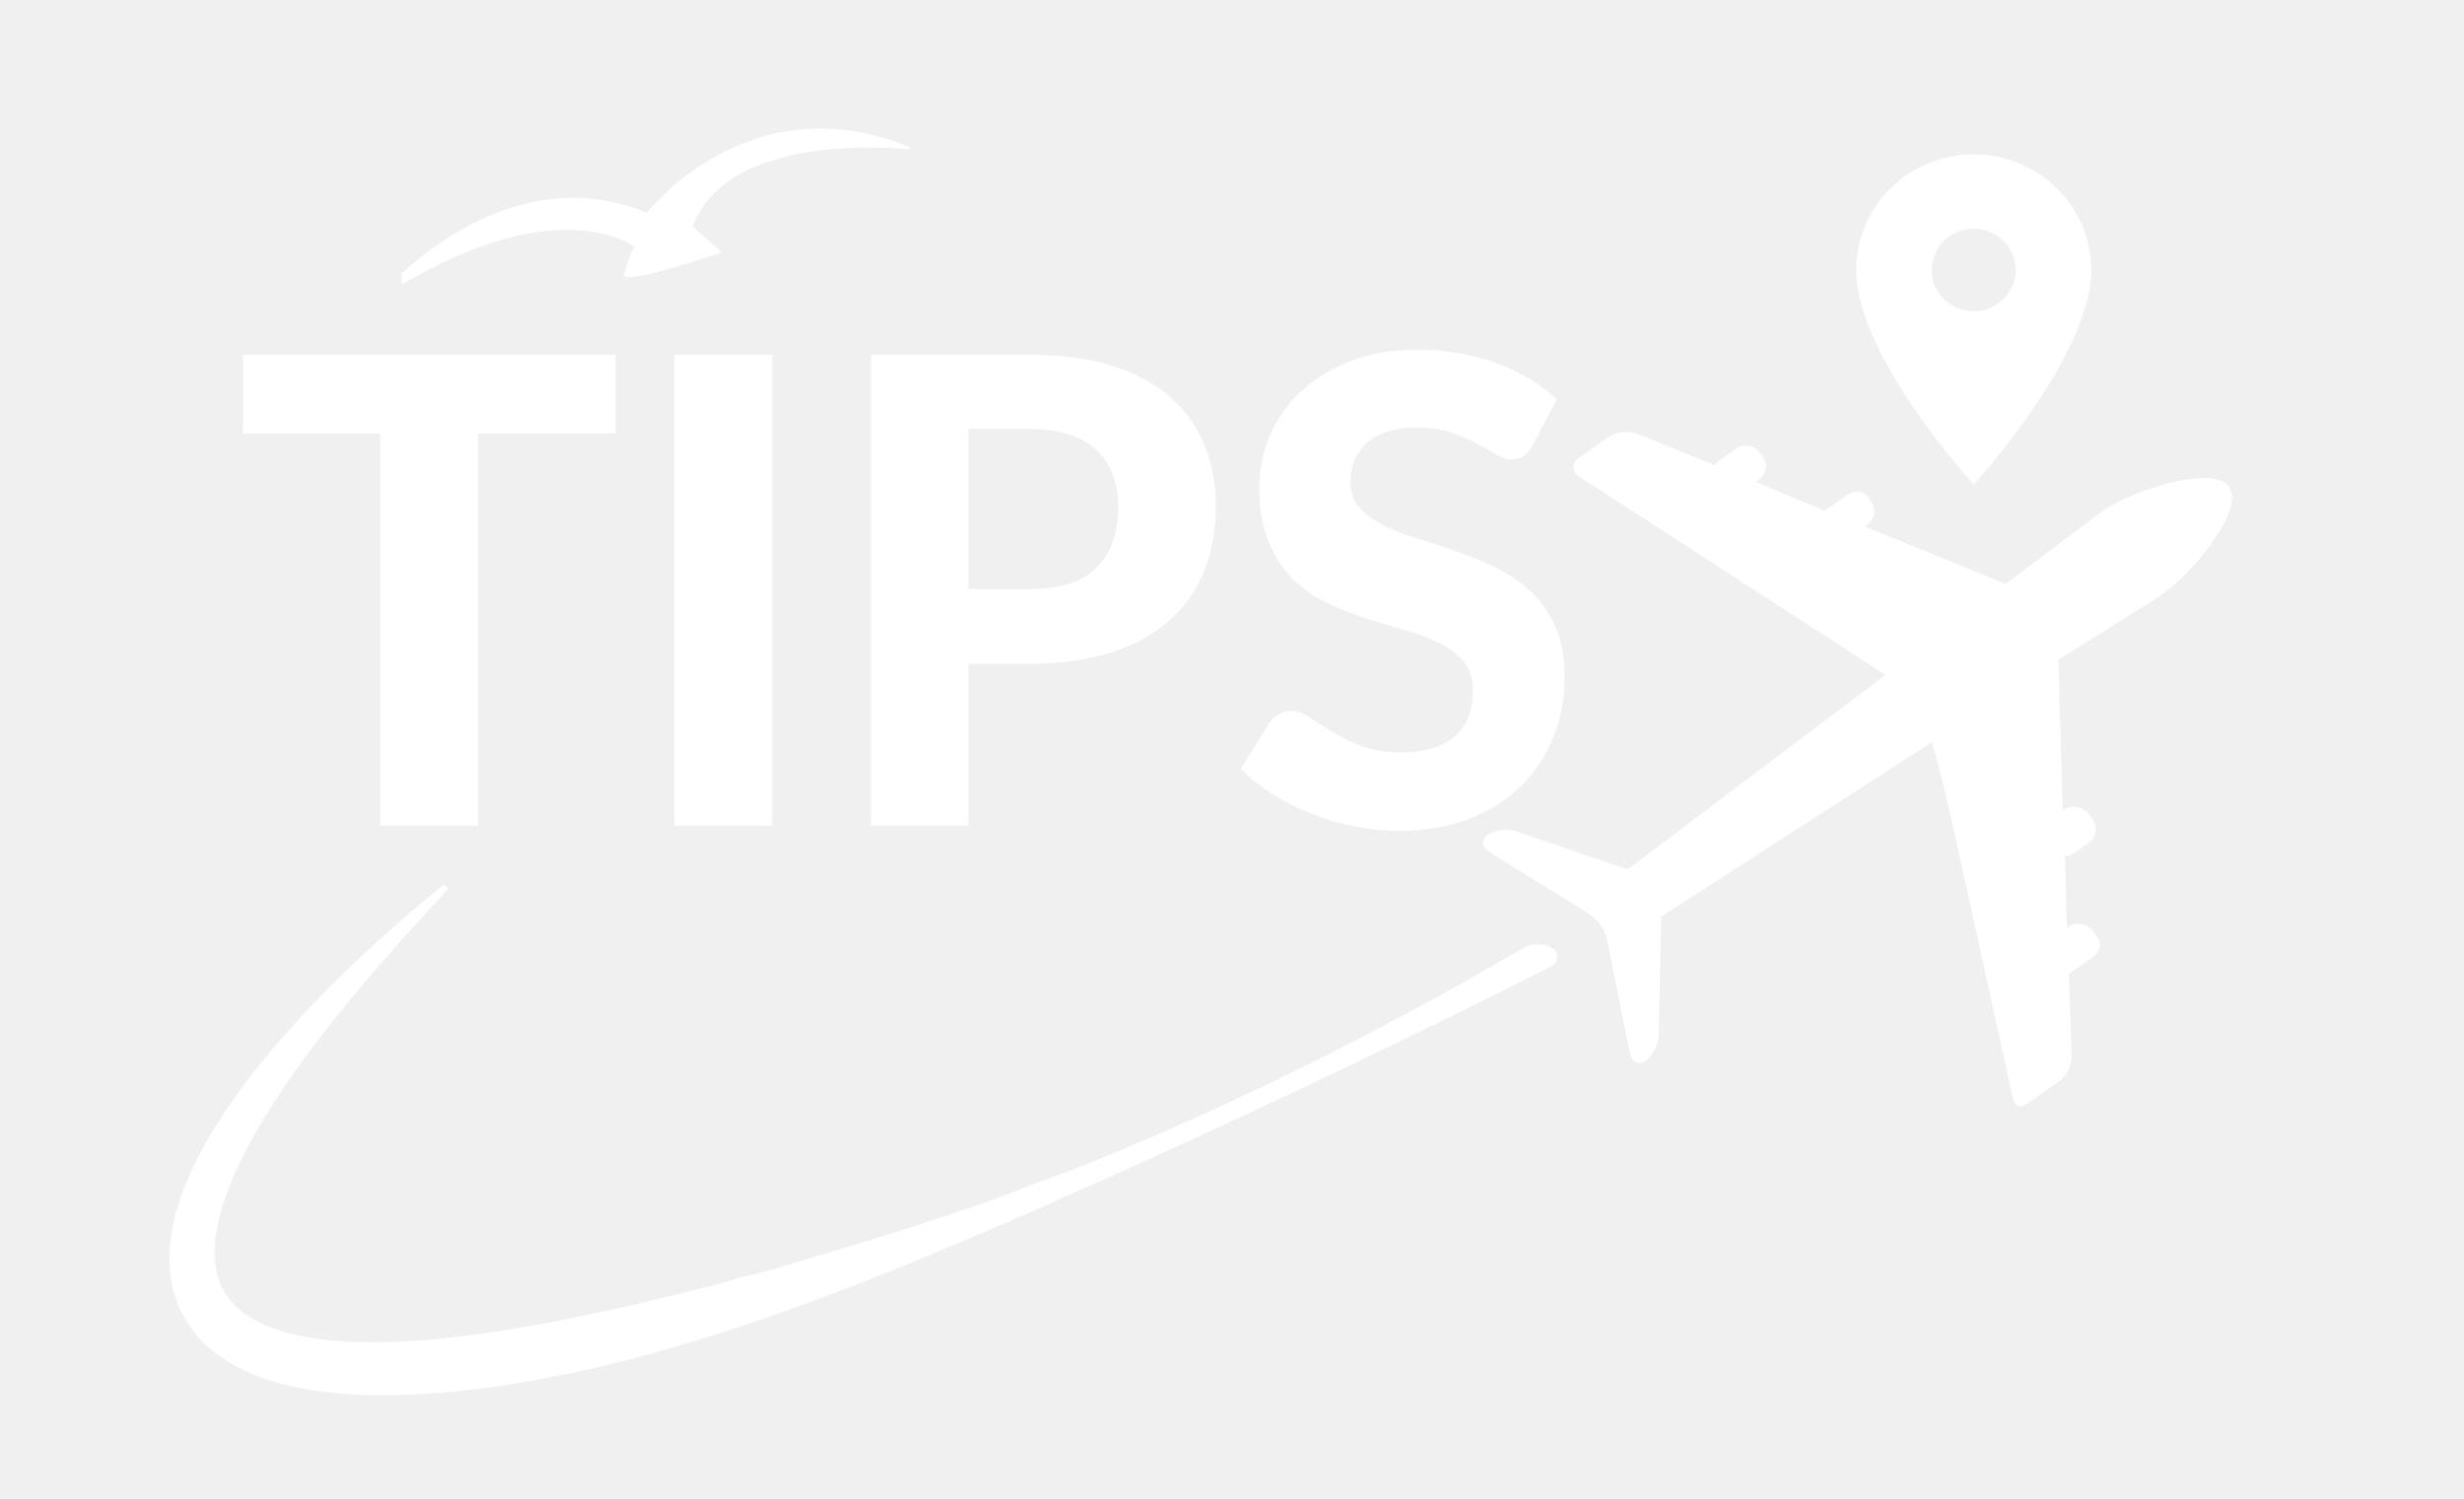
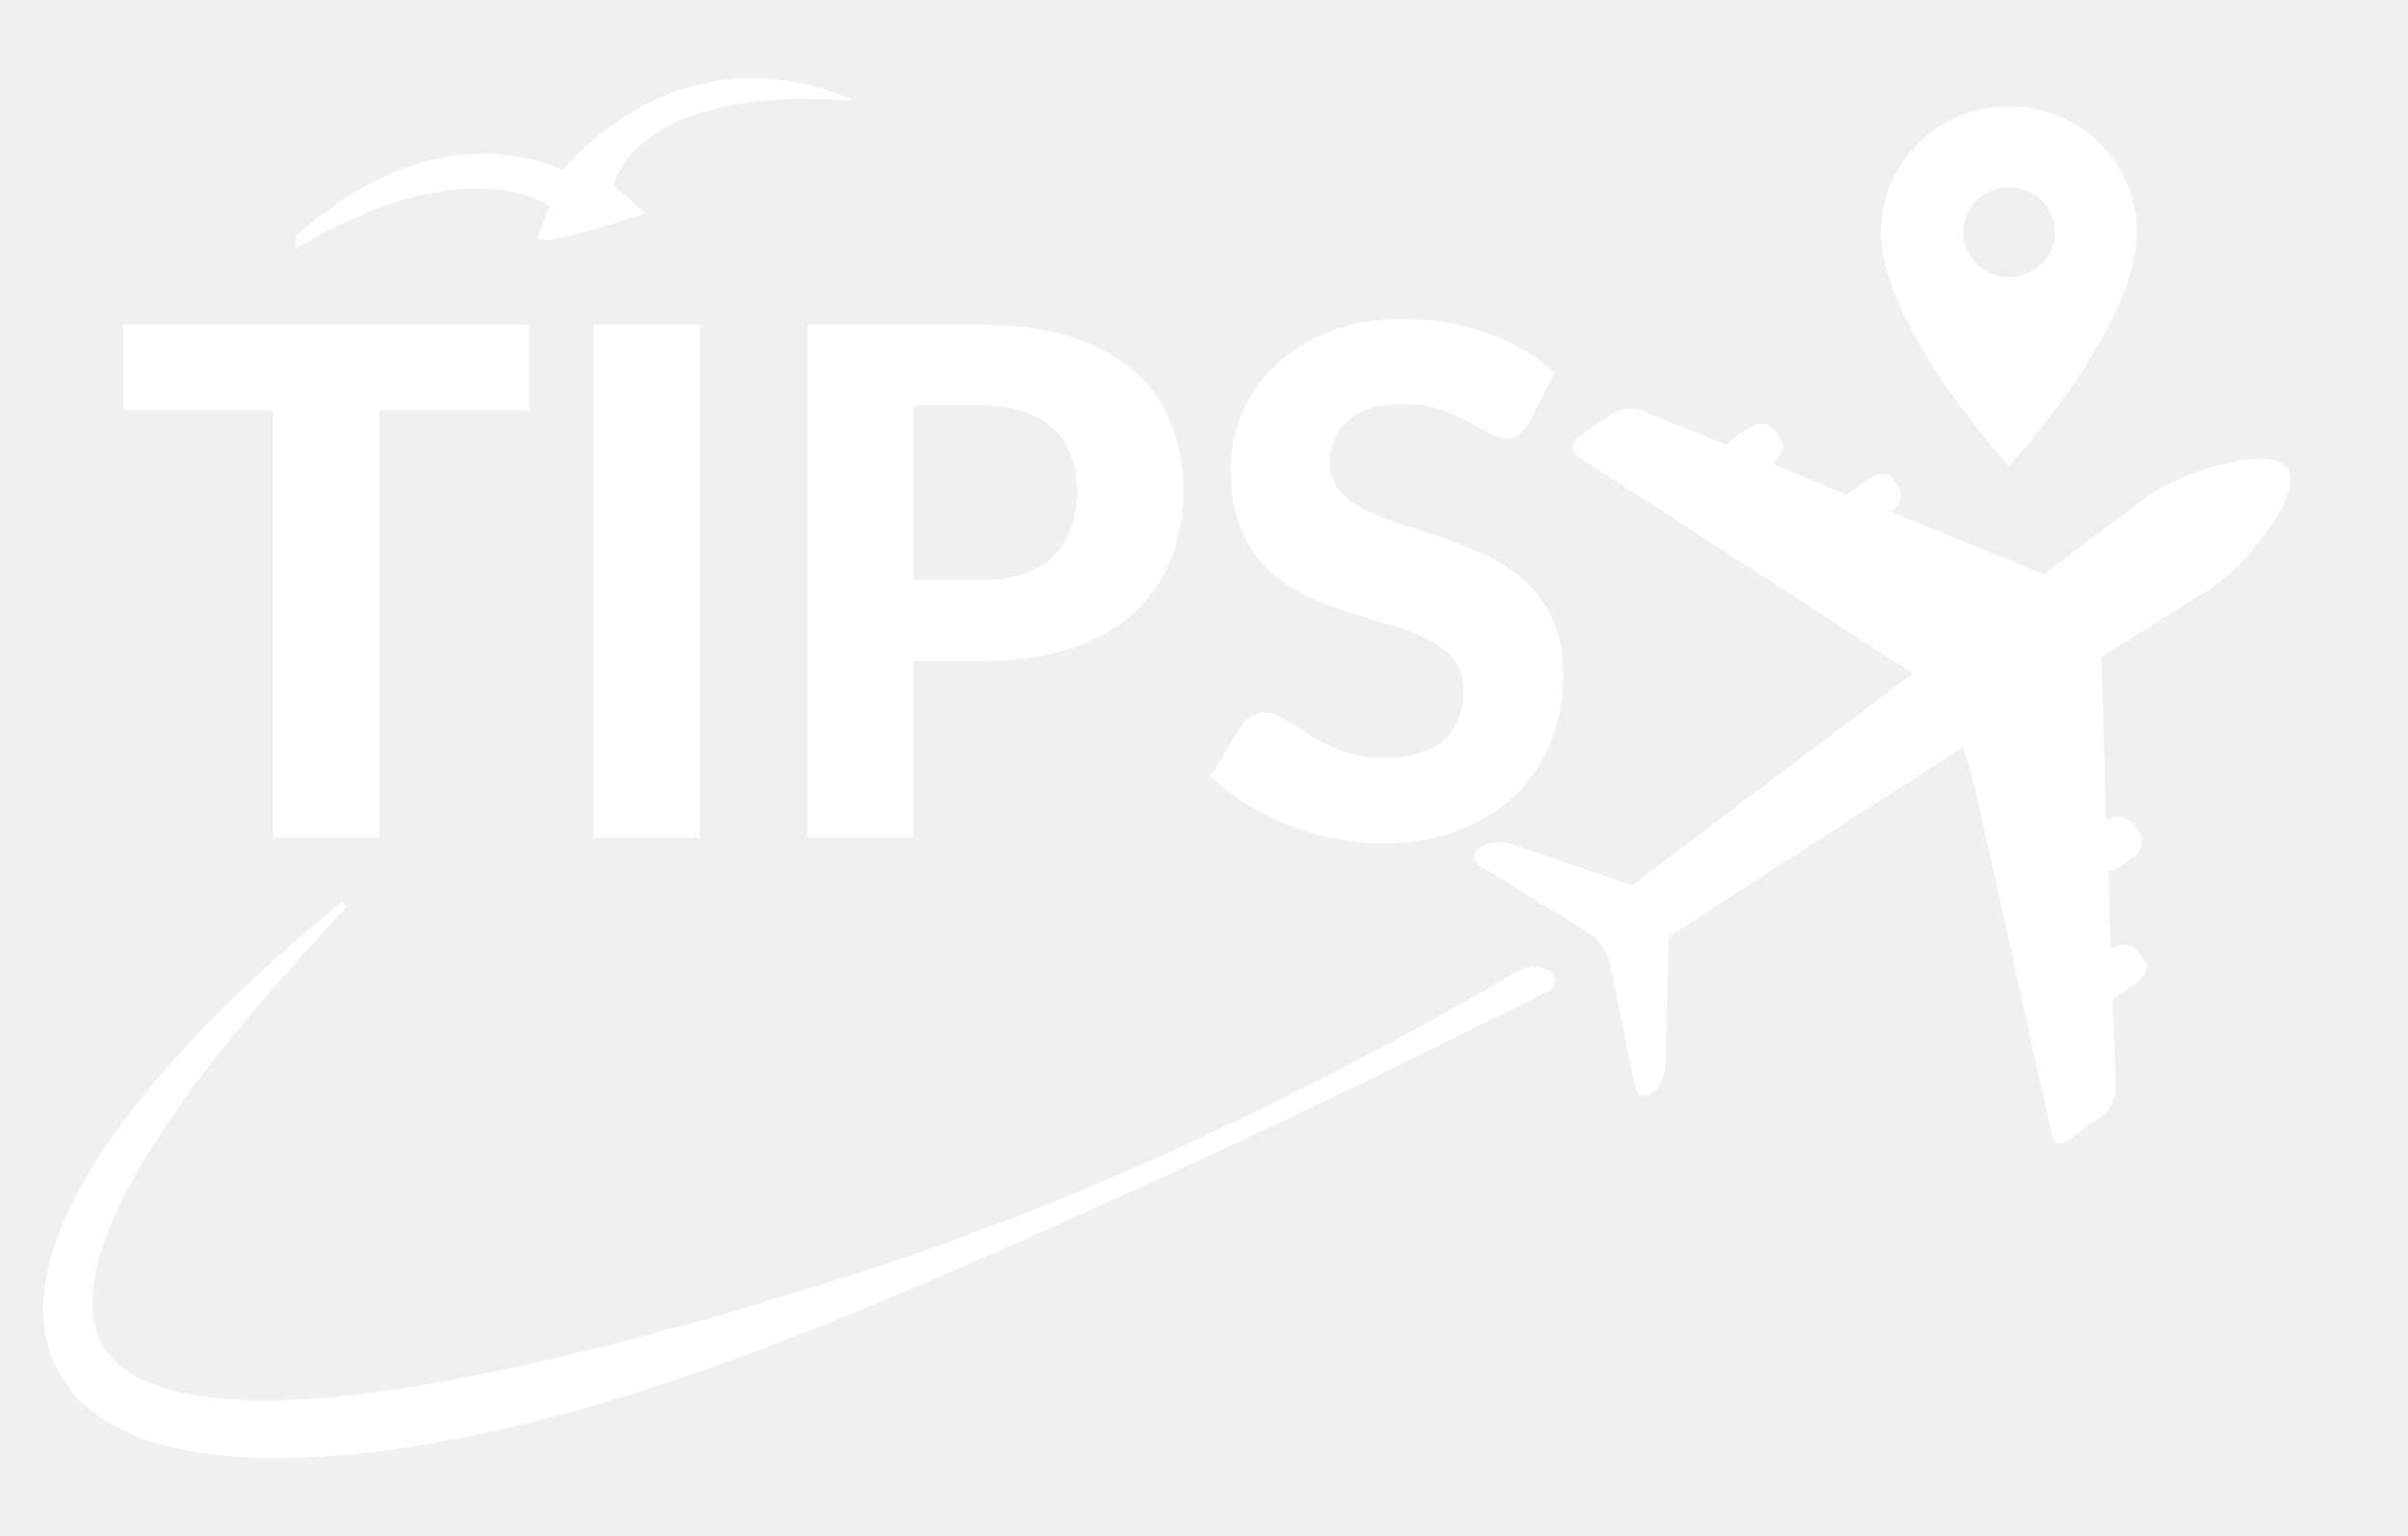
- <svg xmlns="http://www.w3.org/2000/svg" width="388" zoomAndPan="magnify" viewBox="0 0 291 177" height="236" preserveAspectRatio="xMidYMid" version="1.0" id="svg2899">
+ <svg xmlns="http://www.w3.org/2000/svg" width="348" zoomAndPan="magnify" viewBox="0 0 261 166.5" height="222" preserveAspectRatio="xMidYMid" version="1.0" id="svg2899">
  <defs id="defs2837">
    <g id="g2820" />
    <clipPath id="7e9e083d32">
      <path d="m 212.598,237.855 h 164.105 v 60.414 H 212.598 Z m 0,0" clip-rule="nonzero" id="path2822" />
    </clipPath>
    <clipPath id="f8e90bbd82">
      <path d="m 367,184.316 h 89.348 V 265 H 367 Z m 0,0" clip-rule="nonzero" id="path2825" />
    </clipPath>
    <clipPath id="07476e598d">
      <path d="m 411.805,151.707 h 27.75 v 39 h -27.75 z m 0,0" clip-rule="nonzero" id="path2828" />
    </clipPath>
    <clipPath id="4176608e35">
      <path d="M 240.016,121.715 H 251 V 151 h -10.984 z m 0,0" clip-rule="nonzero" id="path2831" />
    </clipPath>
    <clipPath id="0530018689">
      <path d="m 240.016,148 h 60 v 22 h -60 z m 0,0" clip-rule="nonzero" id="path2834" />
    </clipPath>
  </defs>
-   <path fill="#da2b63" d="m 185.489,119.346 -0.008,-0.027 v 0.004 z m 0,0" fill-opacity="1" fill-rule="nonzero" id="path2839" />
-   <path fill="#da2b63" d="m 119.962,134.607 h 0.004 c -0.008,-0.016 -0.019,-0.039 -0.027,-0.059 h -0.004 c 0.008,0.023 0.019,0.043 0.027,0.059" fill-opacity="1" fill-rule="nonzero" id="path2841" />
-   <path fill="#da2b63" d="m 84.197,145.881 c 0,0.004 0.004,0.008 0.004,0.012 l -0.004,-0.012" fill-opacity="1" fill-rule="nonzero" id="path2843" />
-   <g clip-path="url(#7e9e083d32)" id="g2847" transform="translate(-192.5847,-133.4746)" style="fill:#ffffff;fill-opacity:1">
+   <path fill="#da2b63" d="m 170.152,112.636 -0.008,-0.027 v 0.004 z m 0,0" fill-opacity="1" fill-rule="nonzero" id="path2839" style="fill:#ffffff;fill-opacity:1" />
+   <path fill="#da2b63" d="m 104.625,127.897 h 0.004 c -0.008,-0.016 -0.019,-0.039 -0.027,-0.059 h -0.004 c 0.008,0.023 0.019,0.043 0.027,0.059" fill-opacity="1" fill-rule="nonzero" id="path2841" style="fill:#ffffff;fill-opacity:1" />
+   <path fill="#da2b63" d="m 68.859,139.171 c 0,0.004 0.004,0.008 0.004,0.012 l -0.004,-0.012" fill-opacity="1" fill-rule="nonzero" id="path2843" style="fill:#ffffff;fill-opacity:1" />
+   <g clip-path="url(#7e9e083d32)" id="g2847" transform="translate(-207.9223,-140.1847)" style="fill:#ffffff;fill-opacity:1">
    <path fill="#da2b63" d="m 213.633,287.598 c 0.59,1.438 1.445,2.777 2.477,3.918 1.039,1.141 2.238,2.074 3.484,2.836 2.504,1.508 5.16,2.367 7.773,2.934 2.621,0.555 5.227,0.816 7.809,0.93 2.578,0.109 5.133,0.039 7.668,-0.117 5.066,-0.316 10.043,-1.031 14.953,-1.996 2.449,-0.484 4.887,-1.016 7.301,-1.617 2.418,-0.59 4.82,-1.242 7.203,-1.938 3.727,-1.074 7.41,-2.262 11.059,-3.531 2.363,-0.82 4.715,-1.676 7.055,-2.559 3.297,-1.242 6.574,-2.543 9.832,-3.867 5.449,-2.234 10.852,-4.555 16.227,-6.93 2.18,-0.961 4.355,-1.934 6.531,-2.906 1.445,-0.648 2.887,-1.297 4.328,-1.949 8.957,-4.055 17.863,-8.211 26.723,-12.477 5.91,-2.859 11.863,-5.758 17.742,-8.703 1.074,-0.535 2.836,-1.43 4.012,-2.027 0.781,-0.398 0.93,-1.484 0.254,-2.043 -0.043,-0.031 -0.078,-0.059 -0.121,-0.082 -1.043,-0.637 -2.352,-0.656 -3.41,-0.047 -0.621,0.355 -1.285,0.738 -1.758,1.012 -5.852,3.391 -11.777,6.652 -17.789,9.754 -8.699,4.5 -17.555,8.699 -26.574,12.508 -0.629,0.273 -1.262,0.531 -1.895,0.793 -0.324,0.137 -0.645,0.27 -0.965,0.402 -0.145,0.055 -0.293,0.113 -0.434,0.172 -0.219,0.09 -0.438,0.184 -0.656,0.27 -0.215,0.09 -0.426,0.176 -0.641,0.262 -0.16,0.07 -0.324,0.133 -0.488,0.195 -0.387,0.156 -0.773,0.312 -1.156,0.469 -0.008,-0.004 -0.012,0.004 -0.019,0.004 -0.555,0.219 -1.109,0.438 -1.668,0.66 -0.555,0.215 -1.121,0.387 -1.684,0.602 -0.555,0.215 -1.113,0.426 -1.688,0.598 l -0.012,0.004 c -5.312,2.207 -10.77,3.949 -16.223,5.703 -3.84,1.238 -7.715,2.355 -11.562,3.523 l -0.012,0.004 c -2.41,0.73 -4.82,1.461 -7.281,2.008 -0.004,0.004 -0.004,0.004 -0.008,0.004 l -0.027,0.008 c -3.039,0.926 -6.141,1.641 -9.223,2.387 -1.18,0.281 -2.355,0.578 -3.535,0.844 -1.18,0.27 -2.355,0.543 -3.539,0.793 -2.363,0.504 -4.723,0.996 -7.09,1.426 -4.734,0.859 -9.477,1.574 -14.199,1.941 -2.359,0.18 -4.711,0.254 -7.035,0.215 -2.324,-0.043 -4.617,-0.227 -6.805,-0.641 -2.184,-0.41 -4.277,-1.039 -6.012,-2.02 -1.738,-0.98 -3.059,-2.273 -3.812,-3.914 -0.77,-1.633 -0.949,-3.645 -0.699,-5.754 0.25,-2.113 0.922,-4.289 1.777,-6.426 0.863,-2.141 1.941,-4.238 3.129,-6.297 1.18,-2.062 2.492,-4.07 3.859,-6.055 2.75,-3.961 5.785,-7.766 8.934,-11.488 3.156,-3.719 6.445,-7.352 9.797,-10.941 l -0.488,-0.523 c -3.84,3.082 -7.562,6.324 -11.129,9.75 -3.57,3.426 -6.988,7.035 -10.16,10.902 -3.148,3.883 -6.094,8.012 -8.348,12.703 -1.113,2.352 -2.047,4.863 -2.527,7.609 -0.238,1.371 -0.355,2.805 -0.25,4.285 0.094,1.469 0.414,2.984 0.996,4.422" fill-opacity="1" fill-rule="nonzero" id="path2845" style="fill:#ffffff;fill-opacity:1" />
  </g>
  <path fill="#da2b63" d="m 442.255,144.177 c 0,0.008 0.004,0.016 0,0.019 0.008,0.008 0.008,0.016 0.012,0.023 l 0.066,-0.047 c -0.027,0 -0.055,0 -0.078,0.004" fill-opacity="1" fill-rule="nonzero" id="path2849" />
-   <g clip-path="url(#f8e90bbd82)" id="g2853" transform="translate(-192.5847,-133.4746)" style="fill:#ffffff;fill-opacity:1">
+   <g clip-path="url(#f8e90bbd82)" id="g2853" transform="translate(-207.9223,-140.1847)" style="fill:#ffffff;fill-opacity:1">
    <path fill="#da2b63" d="m 368.461,234.102 5.836,3.613 1.578,0.977 c 0,0 3.84,2.383 3.871,2.398 0.887,0.551 1.688,1.25 2.184,2.18 0.434,0.816 0.562,1.738 0.742,2.633 0.277,1.387 0.555,2.773 0.836,4.16 v 0.012 l 1.57,7.816 c 0.215,1.051 1.039,1.445 1.855,0.875 0.812,-0.57 1.508,-1.914 1.531,-2.984 l 0.195,-8.398 -0.004,-0.004 0.113,-5.637 8.16,-5.262 0.598,-0.383 0.008,-0.004 23.223,-14.969 0.207,0.988 v 0.004 l 0.008,0.012 0.086,-0.012 1.469,5.816 0.012,0.031 7.742,35.086 c 0.164,0.73 0.551,1.219 1.098,1.051 l 0.031,-0.008 c 0.203,-0.062 0.438,-0.164 0.668,-0.32 l 3.66,-2.566 c 0.852,-0.594 1.535,-1.914 1.5,-2.949 l -0.309,-9.82 c 0.262,-0.047 0.441,-0.254 0.672,-0.418 l 1.609,-1.121 0.434,-0.301 C 440.496,246 440.883,245 440.289,244.148 l -0.434,-0.621 c -0.188,-0.273 -0.461,-0.504 -0.766,-0.664 -0.648,-0.344 -1.465,-0.398 -2.043,0.004 l -0.371,0.258 -0.203,-8.559 c 0.262,-0.047 0.598,-0.027 0.824,-0.184 l 0.848,-0.594 1.141,-0.793 c 0.848,-0.594 1.066,-1.812 0.473,-2.664 l -0.43,-0.621 c -0.391,-0.555 -1.113,-0.941 -1.805,-0.977 -0.371,-0.019 -0.73,0.062 -1.023,0.266 l -0.309,0.215 -0.273,-9.656 -0.016,-0.434 -0.191,-6.773 -0.027,-0.953 11.734,-7.367 0.094,-0.059 c 2.688,-1.738 7,-6.461 8.297,-9.938 0.445,-1.191 0.539,-2.238 0.094,-2.965 -0.422,-0.68 -1.273,-1.02 -2.383,-1.113 -3.523,-0.301 -9.617,1.914 -12.363,3.695 -0.051,0.031 -4.168,3.117 -10.18,7.648 -0.195,0.148 -0.391,0.297 -0.59,0.449 -0.305,0.227 -0.613,0.461 -0.93,0.695 l -0.586,-0.238 -0.391,-0.156 -5.395,-2.203 -10.281,-4.188 0.309,-0.215 c 0.852,-0.594 1.109,-1.758 0.516,-2.609 l -0.434,-0.621 c -0.594,-0.852 -1.645,-0.824 -2.496,-0.234 l -1.98,1.387 c -0.23,0.16 -0.52,0.215 -0.652,0.441 l -8.137,-3.418 0.367,-0.254 c 0.852,-0.594 1.152,-1.723 0.555,-2.578 l -0.43,-0.617 c -0.594,-0.852 -1.871,-1.129 -2.723,-0.535 l -2.047,1.43 c -0.227,0.16 -0.406,0.371 -0.535,0.594 l -9.113,-3.703 c -0.961,-0.391 -2.496,-0.293 -3.348,0.301 l -3.66,2.555 c -0.852,0.594 -0.789,1.609 0.086,2.176 l 28.977,18.766 5.832,3.781 1.367,0.883 c -0.445,0.336 -0.891,0.672 -1.332,1.008 -12.176,9.18 -24.766,18.676 -29.117,21.961 l -5.078,-1.738 -5.746,-1.969 -2.371,-0.809 c -1.012,-0.348 -2.504,-0.164 -3.32,0.398 -0.816,0.574 -0.738,1.5 0.168,2.062" fill-opacity="1" fill-rule="nonzero" id="path2851" style="fill:#ffffff;fill-opacity:1" />
  </g>
-   <g clip-path="url(#07476e598d)" id="g2857" transform="translate(-192.5847,-133.4746)" style="fill:#ffffff;fill-opacity:1">
+   <g clip-path="url(#07476e598d)" id="g2857" transform="translate(-207.9223,-140.1847)" style="fill:#ffffff;fill-opacity:1">
    <path fill="#f99d19" d="m 425.68,151.707 c -7.66,0 -13.871,6.113 -13.871,13.652 0,10.234 13.871,25.348 13.871,25.348 0,0 13.875,-15.113 13.875,-25.348 0,-7.539 -6.215,-13.652 -13.875,-13.652 z m 0,18.527 c -2.734,0 -4.953,-2.188 -4.953,-4.875 0,-2.691 2.219,-4.875 4.953,-4.875 2.734,0 4.957,2.184 4.957,4.875 0,2.688 -2.223,4.875 -4.957,4.875 z m 0,0" fill-opacity="1" fill-rule="nonzero" id="path2855" style="fill:#ffffff;fill-opacity:1" />
  </g>
-   <g fill="#da2b63" fill-opacity="1" id="g2865" transform="translate(-192.5847,-133.4746)">
+   <g fill="#da2b63" fill-opacity="1" id="g2865" transform="translate(-207.9223,-140.1847)" style="fill:#ffffff;fill-opacity:1">
    <g transform="translate(220.1082,230.991)" id="g2863" style="fill:#ffffff;fill-opacity:1">
      <g id="g2861" style="fill:#ffffff;fill-opacity:1">
        <path d="M 45.172,-46.328 H 28.938 V 0 H 17.391 V -46.328 H 1.156 v -9.281 h 44.016 z m 0,0" id="path2859" style="fill:#ffffff;fill-opacity:1" />
      </g>
    </g>
  </g>
-   <g fill="#da2b63" fill-opacity="1" id="g2873" transform="translate(-192.5847,-133.4746)" style="fill:#ffffff;fill-opacity:1">
+   <g fill="#da2b63" fill-opacity="1" id="g2873" transform="translate(-207.9223,-140.1847)" style="fill:#ffffff;fill-opacity:1">
    <g transform="translate(266.3953,230.991)" id="g2871" style="fill:#ffffff;fill-opacity:1">
      <g id="g2869" style="fill:#ffffff;fill-opacity:1">
        <path d="m 17.391,0 h -11.562 v -55.609 h 11.562 z m 0,0" id="path2867" style="fill:#ffffff;fill-opacity:1" />
      </g>
    </g>
  </g>
-   <g fill="#da2b63" fill-opacity="1" id="g2881" transform="translate(-192.5847,-133.4746)" style="fill:#ffffff;fill-opacity:1">
+   <g fill="#da2b63" fill-opacity="1" id="g2881" transform="translate(-207.9223,-140.1847)" style="fill:#ffffff;fill-opacity:1">
    <g transform="translate(289.6154,230.991)" id="g2879" style="fill:#ffffff;fill-opacity:1">
      <g id="g2877" style="fill:#ffffff;fill-opacity:1">
        <path d="m 24.609,-27.938 c 3.594,0 6.227,-0.863 7.906,-2.594 1.676,-1.738 2.516,-4.117 2.516,-7.141 0,-1.375 -0.215,-2.629 -0.641,-3.766 -0.418,-1.145 -1.059,-2.117 -1.922,-2.922 -0.855,-0.801 -1.934,-1.414 -3.234,-1.844 -1.305,-0.438 -2.844,-0.656 -4.625,-0.656 h -7.281 V -27.938 Z m 0,-27.672 c 3.801,0 7.086,0.449 9.859,1.344 2.77,0.898 5.047,2.148 6.828,3.75 1.789,1.594 3.113,3.492 3.969,5.688 0.863,2.188 1.297,4.574 1.297,7.156 0,2.742 -0.449,5.246 -1.344,7.516 -0.898,2.273 -2.25,4.227 -4.062,5.859 -1.812,1.637 -4.102,2.906 -6.859,3.812 -2.762,0.906 -5.992,1.359 -9.688,1.359 h -7.281 V 0 h -11.5 v -55.609 z m 0,0" id="path2875" style="fill:#ffffff;fill-opacity:1" />
      </g>
    </g>
  </g>
-   <g fill="#da2b63" fill-opacity="1" id="g2889" transform="translate(-192.5847,-133.4746)" style="fill:#ffffff;fill-opacity:1">
+   <g fill="#da2b63" fill-opacity="1" id="g2889" transform="translate(-207.9223,-140.1847)" style="fill:#ffffff;fill-opacity:1">
    <g transform="translate(337.665,230.991)" id="g2887" style="fill:#ffffff;fill-opacity:1">
      <g id="g2885" style="fill:#ffffff;fill-opacity:1">
        <path d="m 35.938,-44.953 c -0.355,0.594 -0.719,1.027 -1.094,1.297 -0.367,0.262 -0.84,0.391 -1.422,0.391 -0.562,0 -1.172,-0.195 -1.828,-0.594 -0.648,-0.395 -1.406,-0.82 -2.281,-1.281 -0.867,-0.457 -1.859,-0.883 -2.984,-1.281 -1.125,-0.395 -2.445,-0.594 -3.953,-0.594 -2.656,0 -4.652,0.594 -5.984,1.781 -1.324,1.188 -1.984,2.742 -1.984,4.656 0,1.23 0.363,2.246 1.094,3.047 0.727,0.805 1.688,1.5 2.875,2.094 1.188,0.586 2.531,1.105 4.031,1.562 1.508,0.461 3.055,0.965 4.641,1.516 1.594,0.555 3.141,1.199 4.641,1.938 1.508,0.742 2.859,1.672 4.047,2.797 1.188,1.125 2.145,2.5 2.875,4.125 0.727,1.617 1.094,3.586 1.094,5.906 0,2.531 -0.445,4.902 -1.328,7.109 -0.875,2.211 -2.148,4.141 -3.812,5.797 -1.656,1.648 -3.711,2.945 -6.156,3.891 -2.438,0.938 -5.199,1.406 -8.281,1.406 -1.773,0 -3.531,-0.18 -5.281,-0.531 -1.75,-0.352 -3.438,-0.848 -5.062,-1.484 -1.617,-0.645 -3.141,-1.414 -4.578,-2.312 -1.43,-0.895 -2.68,-1.891 -3.75,-2.984 l 3.375,-5.438 c 0.281,-0.414 0.648,-0.754 1.109,-1.016 0.457,-0.27 0.941,-0.406 1.453,-0.406 0.695,0 1.426,0.258 2.188,0.766 0.77,0.512 1.648,1.074 2.641,1.688 1,0.617 2.156,1.18 3.469,1.688 1.32,0.512 2.898,0.766 4.734,0.766 2.688,0 4.766,-0.613 6.234,-1.844 1.469,-1.227 2.203,-3.055 2.203,-5.484 0,-1.406 -0.367,-2.539 -1.094,-3.406 -0.73,-0.863 -1.684,-1.586 -2.859,-2.172 -1.18,-0.594 -2.523,-1.098 -4.031,-1.516 -1.5,-0.426 -3.043,-0.895 -4.625,-1.406 -1.586,-0.508 -3.133,-1.125 -4.641,-1.844 -1.512,-0.719 -2.855,-1.66 -4.031,-2.828 -1.168,-1.176 -2.117,-2.633 -2.844,-4.375 -0.73,-1.738 -1.094,-3.895 -1.094,-6.469 0,-2.07 0.406,-4.078 1.219,-6.016 0.82,-1.945 2.023,-3.672 3.609,-5.172 1.582,-1.508 3.531,-2.723 5.844,-3.641 2.312,-0.926 4.961,-1.391 7.953,-1.391 3.344,0 6.438,0.523 9.281,1.562 2.852,1.031 5.266,2.465 7.234,4.297 z m 0,0" id="path2883" style="fill:#ffffff;fill-opacity:1" />
      </g>
    </g>
  </g>
-   <g clip-path="url(#4176608e35)" id="g2893" transform="translate(-192.5847,-133.4746)">
-     <path fill="#ff3131" d="m 170.156,150.332 c 0,0 16.25,-25.02 40.234,-17.957 0,0 13.805,-22.387 40.234,-13.871 0,0 -28.867,-0.746 -33.043,15.266 l 4.898,3.434 c 0,0 -15.121,7.074 -14.645,4.879 0.957,-4.395 1.254,-4.281 1.254,-4.281 0,0 -13.352,-8.473 -38.934,12.531 z m 0,0" fill-opacity="1" fill-rule="nonzero" id="path2891" />
-   </g>
-   <g clip-path="url(#0530018689)" id="g2897" transform="translate(-192.5847,-133.4746)" style="fill-opacity:1;fill:#ffffff">
-     <path fill="#ff3131" d="m 236.762,169.129 c 0,0 14.418,-17.848 32.219,-10.523 0,0 12.336,-16.031 31.891,-7.398 0,0 -22.031,-2.879 -26.496,9.039 l 3.473,3.023 c 0,0 -12.133,4.203 -11.594,2.559 1.078,-3.285 1.297,-3.176 1.297,-3.176 0,0 -9.543,-7.551 -30.789,6.477 z m 0,0" fill-opacity="1" fill-rule="nonzero" id="path2895" style="fill-opacity:1;fill:#ffffff" />
+   <g clip-path="url(#0530018689)" id="g2897" transform="translate(-207.9223,-140.1847)" style="fill:#ffffff;fill-opacity:1">
+     <path fill="#ff3131" d="m 236.762,169.129 c 0,0 14.418,-17.848 32.219,-10.523 0,0 12.336,-16.031 31.891,-7.398 0,0 -22.031,-2.879 -26.496,9.039 l 3.473,3.023 c 0,0 -12.133,4.203 -11.594,2.559 1.078,-3.285 1.297,-3.176 1.297,-3.176 0,0 -9.543,-7.551 -30.789,6.477 z m 0,0" fill-opacity="1" fill-rule="nonzero" id="path2895" style="fill:#ffffff;fill-opacity:1" />
  </g>
</svg>
